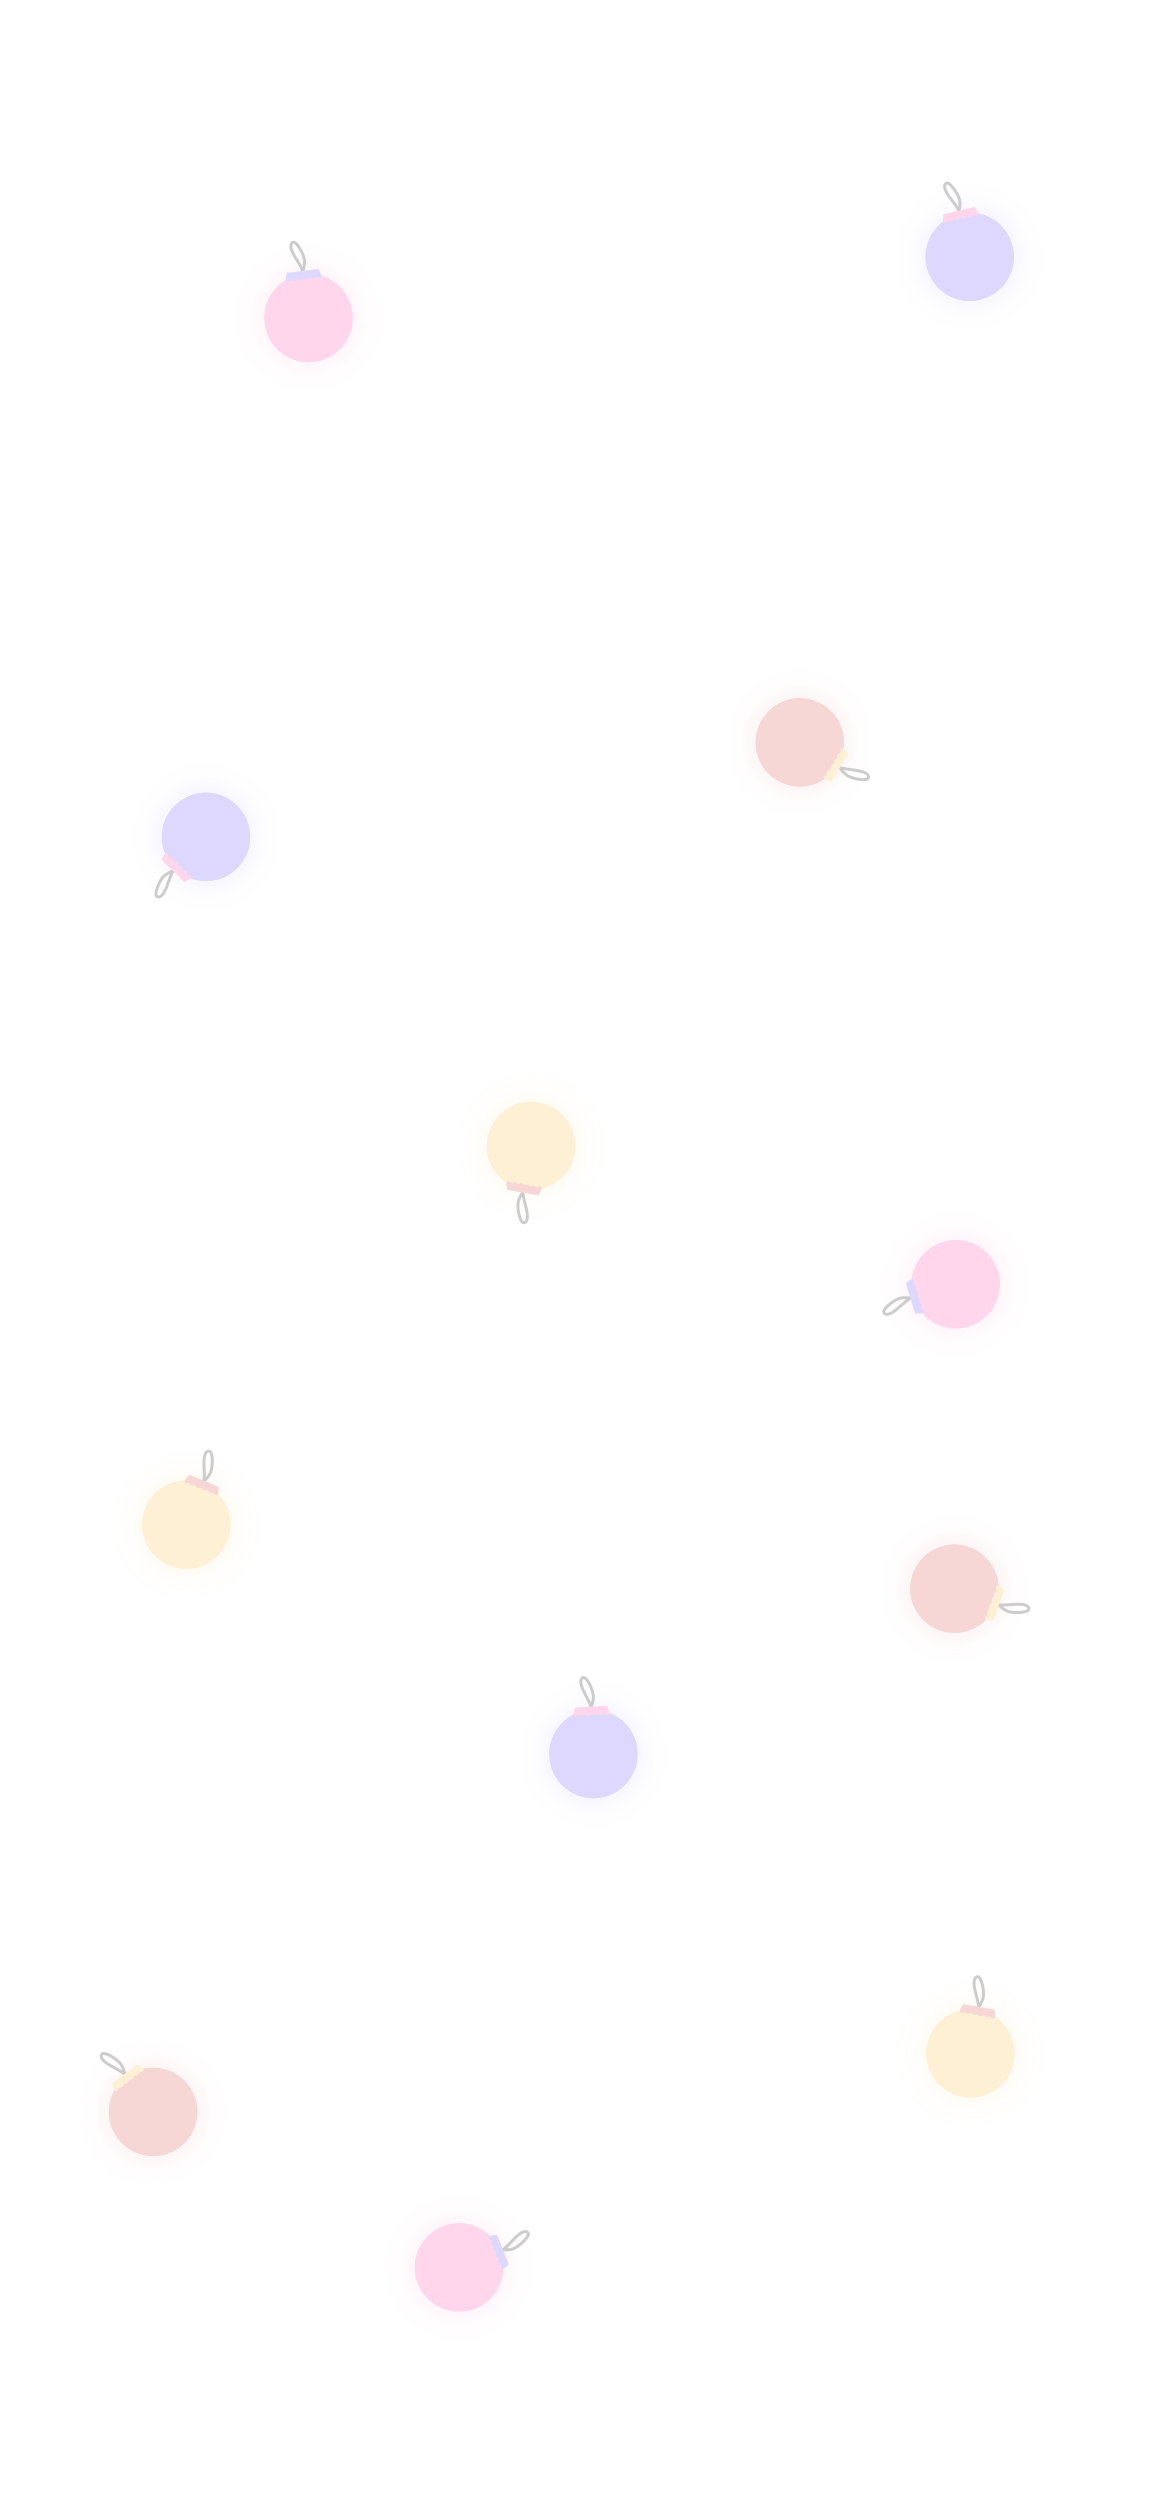
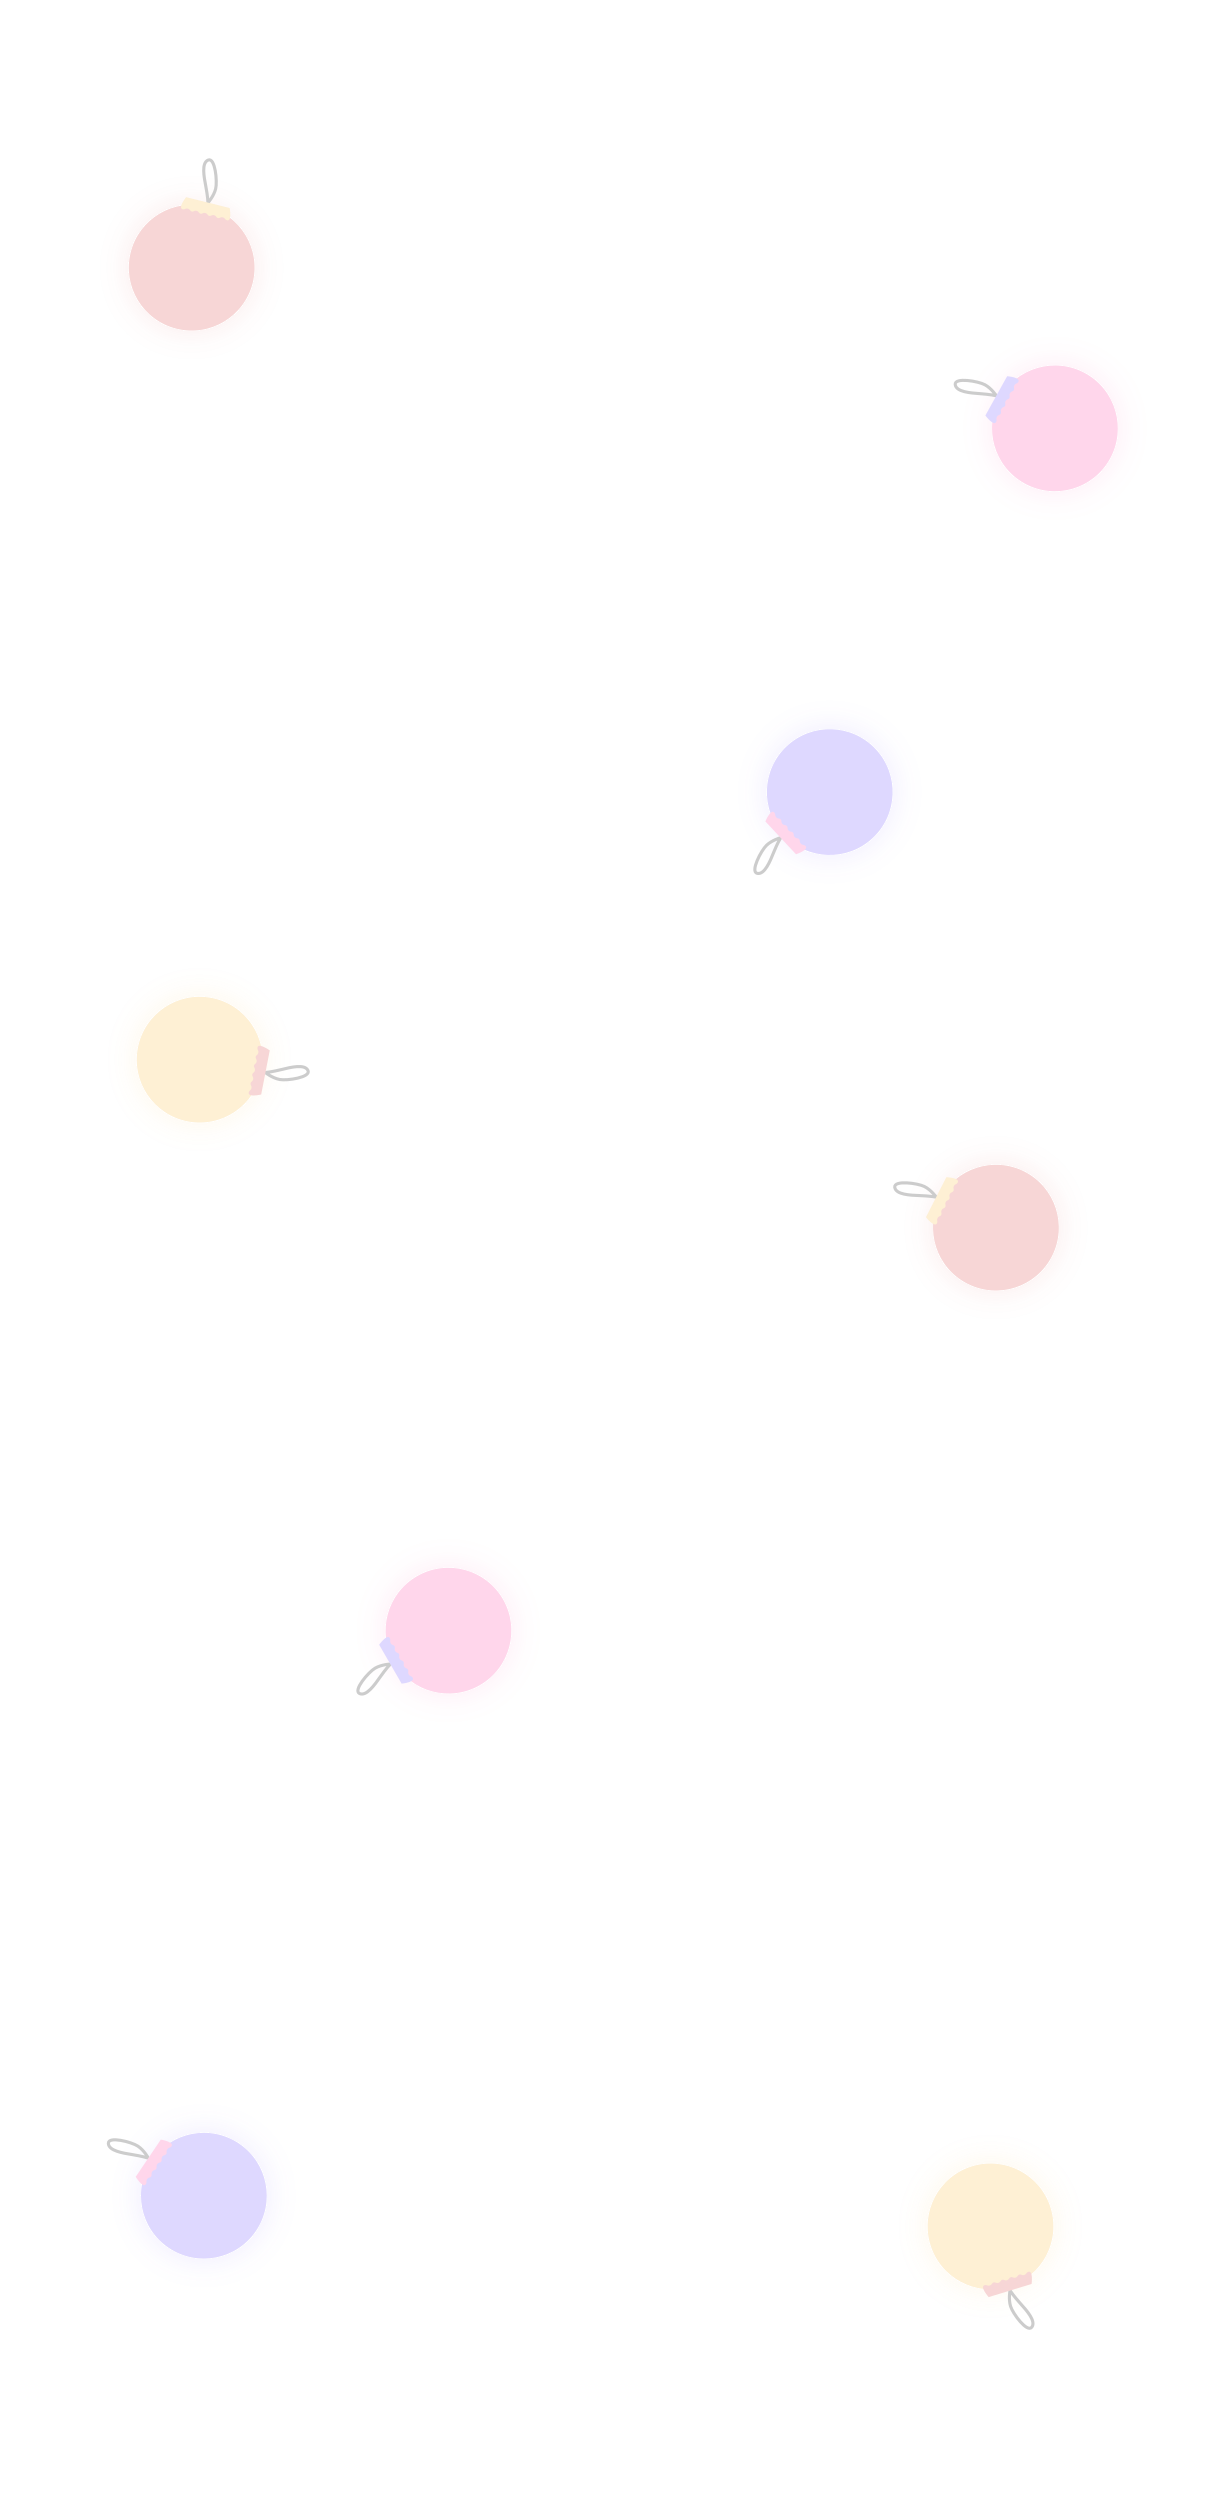
- <svg xmlns="http://www.w3.org/2000/svg" width="390" height="844" viewBox="0 0 390 844" fill="none">
+ <svg xmlns="http://www.w3.org/2000/svg" width="390" height="800" viewBox="0 0 390 800" fill="none">
  <g opacity="0.2">
-     <g filter="url(#filter0_d_571_2)">
-       <circle cx="322.194" cy="536.345" r="15" transform="rotate(110 322.194 536.345)" fill="#D53330" />
+     <g filter="url(#filter0_d_581_6)">
+       <circle cx="61.337" cy="85.659" r="20.122" transform="rotate(14 61.3367 85.6588)" fill="#D53330" />
    </g>
-     <path d="M340.304 544.001C338.599 543.38 337.218 541.848 337.218 541.848C337.218 541.848 338.848 541.926 341.131 541.728C343.415 541.529 346.84 541.232 347.32 542.951C347.8 544.67 342.009 544.621 340.304 544.001Z" stroke="black" />
-     <path d="M339.061 536.785L335.398 546.85C335.398 546.85 331.933 547.132 332.584 545.826C332.792 545.409 333.15 545.522 333.353 544.966C333.555 544.41 333.157 544.253 333.317 543.813C333.477 543.374 333.883 543.509 334.085 542.953C334.288 542.397 333.89 542.239 334.05 541.8C334.21 541.361 334.616 541.496 334.818 540.94C335.02 540.384 334.623 540.226 334.783 539.787C334.943 539.347 335.348 539.482 335.551 538.927C335.753 538.371 335.355 538.213 335.515 537.774C335.675 537.334 336.081 537.469 336.284 536.913C336.486 536.358 336.139 536.214 336.248 535.761C336.588 534.342 339.061 536.785 339.061 536.785Z" fill="#F8B229" />
-     <g filter="url(#filter1_d_571_2)">
-       <circle cx="270.008" cy="250.641" r="15" transform="rotate(122 270.008 250.641)" fill="#D53330" />
+     <path d="M69.011 60.425C68.422 62.786 66.572 64.844 66.572 64.844C66.572 64.844 66.448 62.658 65.863 59.64C65.278 56.621 64.4 52.093 66.626 51.212C68.853 50.331 69.6 58.063 69.011 60.425Z" stroke="black" />
+     <path d="M59.558 63.095L73.5 66.571C73.5 66.571 74.362 71.153 72.529 70.468C71.943 70.249 72.043 69.755 71.273 69.563C70.503 69.371 70.349 69.924 69.74 69.772C69.132 69.621 69.255 69.06 68.485 68.868C67.715 68.676 67.561 69.229 66.952 69.077C66.343 68.925 66.466 68.365 65.696 68.173C64.926 67.981 64.772 68.534 64.163 68.382C63.555 68.23 63.678 67.67 62.908 67.478C62.138 67.286 61.984 67.838 61.375 67.687C60.766 67.535 60.889 66.974 60.119 66.782C59.349 66.59 59.206 67.073 58.586 66.992C56.646 66.736 59.558 63.095 59.558 63.095Z" fill="#F8B229" />
+     <g filter="url(#filter1_d_581_6)">
+       <circle cx="318.695" cy="392.85" r="20.122" transform="rotate(-63 318.695 392.85)" fill="#D53330" />
    </g>
-     <path d="M286.13 261.894C284.592 260.933 283.559 259.147 283.559 259.147C283.559 259.147 285.137 259.562 287.412 259.843C289.687 260.124 293.099 260.545 293.211 262.326C293.323 264.107 287.669 262.856 286.13 261.894Z" stroke="black" />
-     <path d="M286.415 254.577L280.738 263.661C280.738 263.661 277.291 263.216 278.2 262.075C278.49 261.71 278.816 261.895 279.13 261.393C279.443 260.891 279.087 260.655 279.335 260.258C279.583 259.861 279.952 260.078 280.265 259.576C280.579 259.075 280.222 258.838 280.47 258.441C280.718 258.045 281.087 258.261 281.4 257.759C281.714 257.258 281.358 257.021 281.605 256.624C281.853 256.228 282.222 256.444 282.536 255.943C282.849 255.441 282.493 255.204 282.741 254.808C282.988 254.411 283.357 254.628 283.671 254.126C283.984 253.624 283.675 253.411 283.876 252.991C284.504 251.674 286.415 254.577 286.415 254.577Z" fill="#F8B229" />
-     <g filter="url(#filter2_d_571_2)">
-       <circle cx="51.704" cy="712.979" r="15" transform="rotate(-37 51.7041 712.979)" fill="#D53330" />
+     <path d="M295.834 379.696C298.003 380.801 299.591 383.066 299.591 383.066C299.591 383.066 297.434 382.696 294.361 382.587C291.289 382.478 286.679 382.314 286.321 379.947C285.963 377.579 293.665 378.591 295.834 379.696Z" stroke="black" />
+     <path d="M296.31 389.507L302.833 376.704C302.833 376.704 307.492 376.895 306.411 378.527C306.066 379.048 305.608 378.84 305.248 379.547C304.888 380.254 305.391 380.529 305.107 381.088C304.822 381.647 304.303 381.4 303.943 382.108C303.583 382.815 304.087 383.089 303.802 383.648C303.517 384.207 302.999 383.961 302.638 384.668C302.278 385.375 302.782 385.65 302.497 386.209C302.212 386.768 301.694 386.522 301.334 387.229C300.973 387.936 301.477 388.211 301.193 388.77C300.908 389.329 300.389 389.082 300.029 389.789C299.669 390.497 300.107 390.745 299.888 391.33C299.203 393.163 296.31 389.507 296.31 389.507Z" fill="#F8B229" />
+     <g filter="url(#filter2_d_581_6)">
+       <circle cx="63.879" cy="339.092" r="20.122" transform="rotate(101 63.8794 339.092)" fill="#F8B229" />
    </g>
-     <path d="M40.685 696.695C41.777 698.144 42.101 700.181 42.101 700.181C42.101 700.181 40.777 699.228 38.754 698.151C36.731 697.074 33.696 695.458 34.23 693.755C34.764 692.052 39.593 695.246 40.685 696.695Z" stroke="black" />
-     <path d="M37.798 703.424L46.352 696.978C46.352 696.978 49.411 698.628 48.154 699.369C47.752 699.605 47.514 699.316 47.041 699.672C46.569 700.028 46.817 700.376 46.443 700.658C46.07 700.939 45.803 700.605 45.33 700.961C44.858 701.317 45.106 701.666 44.732 701.947C44.359 702.229 44.092 701.894 43.619 702.25C43.147 702.606 43.395 702.955 43.021 703.236C42.648 703.518 42.381 703.183 41.908 703.54C41.436 703.896 41.684 704.244 41.31 704.526C40.937 704.807 40.67 704.473 40.197 704.829C39.725 705.185 39.937 705.494 39.599 705.815C38.541 706.819 37.798 703.424 37.798 703.424Z" fill="#F8B229" />
-     <g filter="url(#filter3_d_571_2)">
-       <circle cx="179.287" cy="386.857" r="15" transform="rotate(-170 179.287 386.857)" fill="#F8B229" />
+     <path d="M89.481 345.435C87.091 344.971 84.94 343.23 84.94 343.23C84.94 343.23 87.116 342.992 90.1 342.25C93.083 341.508 97.559 340.395 98.556 342.572C99.552 344.749 91.87 345.9 89.481 345.435Z" stroke="black" />
+     <path d="M86.319 336.135L83.578 350.24C83.578 350.24 79.047 351.34 79.635 349.474C79.823 348.878 80.321 348.952 80.473 348.173C80.624 347.394 80.064 347.269 80.184 346.653C80.303 346.037 80.87 346.131 81.021 345.352C81.172 344.573 80.612 344.448 80.732 343.832C80.852 343.216 81.418 343.31 81.57 342.531C81.721 341.752 81.161 341.627 81.281 341.011C81.4 340.395 81.966 340.489 82.118 339.71C82.269 338.931 81.709 338.806 81.829 338.19C81.948 337.574 82.515 337.668 82.666 336.889C82.818 336.11 82.328 335.992 82.377 335.369C82.53 333.418 86.319 336.135 86.319 336.135Z" fill="#D53330" />
+     <g filter="url(#filter3_d_581_6)">
+       <circle cx="316.965" cy="712.445" r="20.122" transform="rotate(163 316.965 712.445)" fill="#F8B229" />
    </g>
-     <path d="M174.892 406.021C175.207 404.235 176.476 402.608 176.476 402.608C176.476 402.608 176.682 404.227 177.274 406.441C177.866 408.656 178.754 411.977 177.144 412.748C175.535 413.519 174.577 407.808 174.892 406.021Z" stroke="black" />
-     <path d="M181.783 403.544L171.234 401.684C171.234 401.684 170.355 398.321 171.754 398.736C172.201 398.868 172.152 399.24 172.735 399.343C173.317 399.446 173.403 399.027 173.864 399.108C174.324 399.189 174.262 399.612 174.844 399.715C175.427 399.818 175.513 399.399 175.973 399.48C176.434 399.561 176.372 399.984 176.954 400.087C177.537 400.19 177.623 399.771 178.083 399.852C178.544 399.933 178.481 400.356 179.064 400.459C179.646 400.562 179.732 400.143 180.193 400.224C180.654 400.305 180.591 400.728 181.174 400.831C181.756 400.934 181.838 400.568 182.303 400.596C183.759 400.685 181.783 403.544 181.783 403.544Z" fill="#D53330" />
-     <g filter="url(#filter4_d_571_2)">
-       <circle cx="62.874" cy="514.751" r="15" transform="rotate(22 62.874 514.751)" fill="#F8B229" />
+     <path d="M323.384 738.027C322.672 735.699 323.199 732.983 323.199 732.983C323.199 732.983 324.43 734.792 326.487 737.078C328.543 739.364 331.627 742.794 330.172 744.696C328.718 746.598 324.095 740.355 323.384 738.027Z" stroke="black" />
+     <path d="M330.111 730.87L316.37 735.071C316.37 735.071 313.271 731.587 315.196 731.23C315.81 731.116 315.979 731.591 316.738 731.359C317.496 731.127 317.344 730.573 317.944 730.39C318.544 730.207 318.727 730.751 319.486 730.519C320.245 730.287 320.092 729.733 320.692 729.55C321.292 729.366 321.475 729.91 322.234 729.678C322.993 729.446 322.841 728.893 323.441 728.71C324.04 728.526 324.223 729.07 324.982 728.838C325.741 728.606 325.589 728.053 326.189 727.869C326.789 727.686 326.972 728.23 327.731 727.998C328.49 727.766 328.364 727.278 328.937 727.029C330.732 726.249 330.111 730.87 330.111 730.87Z" fill="#D53330" />
+     <g filter="url(#filter4_d_581_6)">
+       <circle cx="337.575" cy="137.077" r="20.122" transform="rotate(-61 337.575 137.077)" fill="#FF3399" />
    </g>
-     <path d="M71.157 496.919C70.477 498.601 68.898 499.928 68.898 499.928C68.898 499.928 69.033 498.302 68.915 496.013C68.796 493.724 68.618 490.291 70.353 489.871C72.087 489.451 71.837 495.237 71.157 496.919Z" stroke="black" />
-     <path d="M63.902 497.91L73.834 501.922C73.834 501.922 73.994 505.394 72.712 504.698C72.303 504.476 72.428 504.122 71.879 503.9C71.331 503.679 71.159 504.071 70.726 503.895C70.292 503.72 70.441 503.319 69.893 503.098C69.344 502.876 69.173 503.268 68.74 503.093C68.306 502.918 68.455 502.517 67.906 502.295C67.358 502.073 67.187 502.466 66.753 502.29C66.32 502.115 66.469 501.714 65.92 501.493C65.372 501.271 65.201 501.663 64.767 501.488C64.333 501.313 64.482 500.912 63.934 500.69C63.385 500.468 63.23 500.81 62.781 500.685C61.375 500.296 63.902 497.91 63.902 497.91Z" fill="#D53330" />
-     <g filter="url(#filter5_d_571_2)">
-       <circle cx="327.603" cy="693.268" r="15" transform="rotate(10 327.603 693.268)" fill="#F8B229" />
+     <path d="M315.186 123.133C317.315 124.313 318.823 126.633 318.823 126.633C318.823 126.633 316.68 126.187 313.613 125.971C310.546 125.755 305.946 125.43 305.671 123.052C305.395 120.674 313.058 121.953 315.186 123.133Z" stroke="black" />
+     <path d="M315.319 132.955L322.285 120.387C322.285 120.387 326.935 120.741 325.798 122.334C325.435 122.843 324.984 122.619 324.599 123.313C324.215 124.007 324.709 124.299 324.405 124.848C324.1 125.397 323.591 125.132 323.206 125.827C322.821 126.521 323.316 126.813 323.011 127.361C322.707 127.91 322.198 127.646 321.813 128.34C321.428 129.034 321.922 129.326 321.618 129.875C321.314 130.424 320.804 130.159 320.42 130.854C320.035 131.548 320.529 131.84 320.225 132.388C319.921 132.937 319.411 132.673 319.026 133.367C318.642 134.061 319.071 134.324 318.832 134.902C318.083 136.71 315.319 132.955 315.319 132.955Z" fill="#5C3DFF" />
+     <g filter="url(#filter5_d_581_6)">
+       <circle cx="143.511" cy="521.811" r="20.122" transform="rotate(-120 143.511 521.811)" fill="#FF3399" />
    </g>
-     <path d="M331.998 674.104C331.683 675.89 330.414 677.517 330.414 677.517C330.414 677.517 330.208 675.898 329.616 673.684C329.024 671.469 328.136 668.148 329.746 667.377C331.355 666.606 332.313 672.317 331.998 674.104Z" stroke="black" />
-     <path d="M325.107 676.581L335.656 678.441C335.656 678.441 336.535 681.804 335.136 681.389C334.689 681.257 334.738 680.885 334.156 680.782C333.573 680.679 333.487 681.098 333.026 681.017C332.566 680.936 332.628 680.513 332.046 680.41C331.463 680.307 331.377 680.726 330.917 680.645C330.456 680.564 330.519 680.141 329.936 680.038C329.353 679.935 329.267 680.354 328.807 680.273C328.346 680.192 328.409 679.769 327.826 679.666C327.244 679.563 327.158 679.982 326.697 679.901C326.237 679.82 326.299 679.397 325.716 679.294C325.134 679.191 325.052 679.557 324.587 679.529C323.131 679.44 325.107 676.581 325.107 676.581Z" fill="#D53330" />
-     <g filter="url(#filter6_d_571_2)">
-       <circle cx="322.648" cy="433.579" r="15" transform="rotate(-107 322.648 433.579)" fill="#FF3399" />
+     <path d="M120.028 533.82C122.136 532.603 124.901 532.505 124.901 532.505C124.901 532.505 123.415 534.112 121.651 536.63C119.886 539.147 117.238 542.924 115.058 541.935C112.877 540.946 117.92 535.037 120.028 533.82Z" stroke="black" />
+     <path d="M128.516 538.765L121.331 526.321C121.331 526.321 124.029 522.518 124.809 524.313C125.058 524.886 124.634 525.157 125.031 525.844C125.427 526.531 125.932 526.258 126.246 526.802C126.56 527.345 126.071 527.646 126.468 528.333C126.864 529.02 127.369 528.747 127.683 529.29C127.997 529.834 127.508 530.134 127.904 530.822C128.301 531.509 128.806 531.236 129.12 531.779C129.433 532.323 128.945 532.623 129.341 533.311C129.738 533.998 130.243 533.725 130.557 534.268C130.87 534.811 130.382 535.112 130.778 535.799C131.175 536.487 131.622 536.255 131.994 536.757C133.158 538.33 128.516 538.765 128.516 538.765Z" fill="#5C3DFF" />
+     <g filter="url(#filter6_d_581_6)">
+       <circle cx="65.238" cy="702.626" r="20.122" transform="rotate(-56 65.2383 702.626)" fill="#5C3DFF" />
    </g>
-     <path d="M303.577 438.364C305.312 437.833 307.337 438.226 307.337 438.226C307.337 438.226 305.988 439.144 304.284 440.677C302.58 442.21 300.024 444.509 298.606 443.425C297.188 442.341 301.842 438.894 303.577 438.364Z" stroke="black" />
-     <path d="M308.912 443.379L305.781 433.135C305.781 433.135 308.378 430.826 308.644 432.26C308.728 432.718 308.375 432.844 308.548 433.409C308.721 433.975 309.133 433.861 309.27 434.309C309.407 434.756 309.001 434.892 309.174 435.458C309.347 436.024 309.76 435.91 309.896 436.357C310.033 436.805 309.628 436.941 309.801 437.507C309.973 438.073 310.386 437.959 310.523 438.406C310.659 438.853 310.254 438.99 310.427 439.556C310.6 440.121 311.012 440.008 311.149 440.455C311.286 440.902 310.88 441.039 311.053 441.604C311.226 442.17 311.59 442.076 311.775 442.504C312.357 443.841 308.912 443.379 308.912 443.379Z" fill="#5C3DFF" />
-     <g filter="url(#filter7_d_571_2)">
-       <circle cx="104.167" cy="107.333" r="15" transform="rotate(-6.99999 104.167 107.333)" fill="#FF3399" />
+     <path d="M44.151 686.784C46.168 688.145 47.469 690.587 47.469 690.587C47.469 690.587 45.373 689.956 42.336 689.474C39.3 688.991 34.745 688.267 34.678 685.874C34.611 683.48 42.133 685.423 44.151 686.784Z" stroke="black" />
+     <path d="M43.427 696.58L51.462 684.667C51.462 684.667 56.062 685.425 54.791 686.913C54.385 687.388 53.956 687.125 53.512 687.783C53.068 688.441 53.535 688.775 53.184 689.295C52.833 689.816 52.349 689.508 51.905 690.166C51.461 690.824 51.928 691.158 51.577 691.678C51.226 692.198 50.742 691.89 50.298 692.548C49.854 693.206 50.321 693.54 49.97 694.06C49.619 694.581 49.135 694.273 48.691 694.931C48.247 695.589 48.714 695.923 48.363 696.443C48.012 696.963 47.528 696.656 47.084 697.313C46.64 697.971 47.045 698.271 46.756 698.826C45.853 700.561 43.427 696.58 43.427 696.58Z" fill="#FF3399" />
+     <g filter="url(#filter7_d_581_6)">
+       <circle cx="265.518" cy="253.468" r="20.122" transform="rotate(-133 265.518 253.468)" fill="#5C3DFF" />
    </g>
-     <path d="M102.766 87.722C102.987 89.522 102.249 91.448 102.249 91.448C102.249 91.448 101.579 89.961 100.366 88.016C99.152 86.072 97.332 83.155 98.646 81.947C99.96 80.739 102.545 85.921 102.766 87.722Z" stroke="black" />
-     <path d="M96.901 92.105L107.533 90.8C107.533 90.8 109.356 93.759 107.898 93.771C107.432 93.775 107.37 93.405 106.782 93.477C106.195 93.549 106.236 93.975 105.771 94.032C105.307 94.089 105.243 93.666 104.656 93.738C104.069 93.81 104.109 94.236 103.645 94.293C103.181 94.35 103.117 93.927 102.53 93.999C101.943 94.071 101.983 94.497 101.519 94.554C101.054 94.611 100.991 94.188 100.403 94.26C99.816 94.332 99.856 94.758 99.392 94.815C98.928 94.872 98.864 94.449 98.277 94.522C97.69 94.594 97.719 94.968 97.266 95.076C95.847 95.417 96.901 92.105 96.901 92.105Z" fill="#5C3DFF" />
-     <g filter="url(#filter8_d_571_2)">
-       <circle cx="154.961" cy="765.496" r="15" transform="rotate(68 154.961 765.496)" fill="#FF3399" />
-     </g>
-     <path d="M173.542 759.068C171.86 759.747 169.808 759.533 169.808 759.533C169.808 759.533 171.072 758.5 172.636 756.825C174.2 755.15 176.546 752.637 178.053 753.593C179.56 754.549 175.225 758.388 173.542 759.068Z" stroke="black" />
-     <path d="M167.79 754.537L171.803 764.468C171.803 764.468 169.416 766.996 169.027 765.59C168.902 765.141 169.244 764.985 169.022 764.436C168.8 763.888 168.399 764.037 168.224 763.604C168.049 763.17 168.441 762.999 168.22 762.45C167.998 761.902 167.597 762.051 167.422 761.617C167.247 761.184 167.639 761.012 167.417 760.464C167.195 759.915 166.794 760.064 166.619 759.631C166.444 759.197 166.836 759.026 166.614 758.477C166.393 757.929 165.992 758.078 165.817 757.645C165.641 757.211 166.034 757.04 165.812 756.491C165.59 755.943 165.237 756.068 165.014 755.658C164.318 754.376 167.79 754.537 167.79 754.537Z" fill="#5C3DFF" />
-     <g filter="url(#filter9_d_571_2)">
-       <circle cx="69.527" cy="282.535" r="15" transform="rotate(-136 69.5271 282.535)" fill="#5C3DFF" />
-     </g>
-     <path d="M55.167 295.965C56.428 294.66 58.389 294.022 58.389 294.022C58.389 294.022 57.655 295.479 56.907 297.645C56.16 299.812 55.039 303.062 53.273 302.802C51.507 302.541 53.907 297.271 55.167 295.965Z" stroke="black" />
-     <path d="M62.265 297.765L54.56 290.324C54.56 290.324 55.712 287.045 56.64 288.17C56.936 288.53 56.687 288.811 57.113 289.222C57.539 289.633 57.844 289.334 58.181 289.659C58.517 289.984 58.228 290.299 58.654 290.71C59.08 291.121 59.385 290.822 59.722 291.147C60.058 291.472 59.77 291.788 60.195 292.199C60.621 292.61 60.926 292.31 61.263 292.635C61.599 292.96 61.311 293.276 61.736 293.687C62.162 294.098 62.467 293.798 62.804 294.123C63.14 294.448 62.852 294.764 63.277 295.175C63.703 295.586 63.975 295.328 64.345 295.611C65.502 296.499 62.265 297.765 62.265 297.765Z" fill="#FF3399" />
-     <g filter="url(#filter10_d_571_2)">
-       <circle cx="200.346" cy="592.175" r="15" transform="rotate(-2.99998 200.346 592.175)" fill="#5C3DFF" />
-     </g>
-     <path d="M200.317 572.513C200.412 574.325 199.541 576.195 199.541 576.195C199.541 576.195 198.977 574.664 197.902 572.64C196.827 570.616 195.214 567.579 196.609 566.466C198.004 565.352 200.222 570.701 200.317 572.513Z" stroke="black" />
-     <path d="M194.16 576.477L204.857 575.917C204.857 575.917 206.47 578.996 205.014 578.906C204.549 578.878 204.512 578.504 203.922 578.535C203.331 578.566 203.341 578.994 202.874 579.018C202.407 579.043 202.373 578.616 201.782 578.647C201.192 578.678 201.202 579.106 200.735 579.131C200.268 579.155 200.234 578.729 199.643 578.76C199.052 578.79 199.063 579.218 198.596 579.243C198.129 579.267 198.094 578.841 197.504 578.872C196.913 578.903 196.923 579.33 196.456 579.355C195.989 579.379 195.955 578.953 195.364 578.984C194.773 579.015 194.776 579.39 194.317 579.467C192.878 579.708 194.16 576.477 194.16 576.477Z" fill="#FF3399" />
-     <g filter="url(#filter11_d_571_2)">
-       <circle cx="327.38" cy="86.708" r="15" transform="rotate(-13 327.38 86.7078)" fill="#5C3DFF" />
-     </g>
-     <path d="M323.937 67.35C324.345 69.118 323.812 71.111 323.812 71.111C323.812 71.111 322.99 69.701 321.58 67.894C320.17 66.087 318.055 63.377 319.235 62.038C320.415 60.699 323.529 65.582 323.937 67.35Z" stroke="black" />
-     <path d="M318.562 72.323L328.999 69.913C328.999 69.913 331.122 72.665 329.672 72.83C329.209 72.883 329.109 72.521 328.532 72.654C327.956 72.788 328.041 73.207 327.585 73.312C327.129 73.417 327.021 73.003 326.445 73.136C325.869 73.269 325.953 73.689 325.497 73.794C325.042 73.899 324.934 73.485 324.358 73.618C323.781 73.751 323.866 74.171 323.41 74.276C322.954 74.381 322.847 73.967 322.27 74.1C321.694 74.233 321.778 74.653 321.323 74.758C320.867 74.863 320.759 74.449 320.183 74.582C319.606 74.715 319.674 75.084 319.235 75.24C317.86 75.727 318.562 72.323 318.562 72.323Z" fill="#FF3399" />
+     <path d="M245.339 270.452C247.119 268.792 249.791 268.074 249.791 268.074C249.791 268.074 248.705 269.975 247.551 272.825C246.398 275.675 244.668 279.95 242.321 279.477C239.974 279.003 243.558 272.112 245.339 270.452Z" stroke="black" />
+     <path d="M254.721 273.361L244.921 262.852C244.921 262.852 246.694 258.54 247.858 260.113C248.23 260.615 247.877 260.975 248.418 261.555C248.96 262.135 249.39 261.756 249.818 262.215C250.246 262.674 249.837 263.076 250.378 263.657C250.92 264.237 251.35 263.858 251.778 264.316C252.206 264.775 251.797 265.178 252.338 265.759C252.88 266.339 253.31 265.959 253.738 266.418C254.166 266.877 253.757 267.28 254.298 267.86C254.84 268.441 255.27 268.061 255.698 268.52C256.126 268.979 255.717 269.382 256.258 269.962C256.799 270.543 257.182 270.216 257.658 270.622C259.146 271.893 254.721 273.361 254.721 273.361Z" fill="#FF3399" />
  </g>
  <defs>
-     <filter id="filter0_d_571_2" x="297.19" y="511.341" width="50.008" height="50.008" filterUnits="userSpaceOnUse" color-interpolation-filters="sRGB">
+     <filter id="filter0_d_581_6" x="31.21" y="55.532" width="60.253" height="60.253" filterUnits="userSpaceOnUse" color-interpolation-filters="sRGB">
      <feFlood flood-opacity="0" result="BackgroundImageFix" />
      <feColorMatrix in="SourceAlpha" type="matrix" values="0 0 0 0 0 0 0 0 0 0 0 0 0 0 0 0 0 0 127 0" result="hardAlpha" />
      <feOffset />
      <feGaussianBlur stdDeviation="5" />
      <feComposite in2="hardAlpha" operator="out" />
      <feColorMatrix type="matrix" values="0 0 0 0 0.835 0 0 0 0 0.2 0 0 0 0 0.188 0 0 0 0.5 0" />
-       <feBlend mode="normal" in2="BackgroundImageFix" result="effect1_dropShadow_571_2" />
-       <feBlend mode="normal" in="SourceGraphic" in2="effect1_dropShadow_571_2" result="shape" />
+       <feBlend mode="normal" in2="BackgroundImageFix" result="effect1_dropShadow_581_6" />
+       <feBlend mode="normal" in="SourceGraphic" in2="effect1_dropShadow_581_6" result="shape" />
    </filter>
-     <filter id="filter1_d_571_2" x="245.006" y="225.639" width="50.004" height="50.004" filterUnits="userSpaceOnUse" color-interpolation-filters="sRGB">
+     <filter id="filter1_d_581_6" x="288.569" y="362.723" width="60.252" height="60.252" filterUnits="userSpaceOnUse" color-interpolation-filters="sRGB">
      <feFlood flood-opacity="0" result="BackgroundImageFix" />
      <feColorMatrix in="SourceAlpha" type="matrix" values="0 0 0 0 0 0 0 0 0 0 0 0 0 0 0 0 0 0 127 0" result="hardAlpha" />
      <feOffset />
      <feGaussianBlur stdDeviation="5" />
      <feComposite in2="hardAlpha" operator="out" />
      <feColorMatrix type="matrix" values="0 0 0 0 0.835 0 0 0 0 0.2 0 0 0 0 0.188 0 0 0 0.5 0" />
-       <feBlend mode="normal" in2="BackgroundImageFix" result="effect1_dropShadow_571_2" />
-       <feBlend mode="normal" in="SourceGraphic" in2="effect1_dropShadow_571_2" result="shape" />
+       <feBlend mode="normal" in2="BackgroundImageFix" result="effect1_dropShadow_581_6" />
+       <feBlend mode="normal" in="SourceGraphic" in2="effect1_dropShadow_581_6" result="shape" />
    </filter>
-     <filter id="filter2_d_571_2" x="26.703" y="687.978" width="50.002" height="50.002" filterUnits="userSpaceOnUse" color-interpolation-filters="sRGB">
-       <feFlood flood-opacity="0" result="BackgroundImageFix" />
-       <feColorMatrix in="SourceAlpha" type="matrix" values="0 0 0 0 0 0 0 0 0 0 0 0 0 0 0 0 0 0 127 0" result="hardAlpha" />
-       <feOffset />
-       <feGaussianBlur stdDeviation="5" />
-       <feComposite in2="hardAlpha" operator="out" />
-       <feColorMatrix type="matrix" values="0 0 0 0 0.835 0 0 0 0 0.2 0 0 0 0 0.188 0 0 0 0.5 0" />
-       <feBlend mode="normal" in2="BackgroundImageFix" result="effect1_dropShadow_571_2" />
-       <feBlend mode="normal" in="SourceGraphic" in2="effect1_dropShadow_571_2" result="shape" />
-     </filter>
-     <filter id="filter3_d_571_2" x="154.284" y="361.854" width="50.005" height="50.005" filterUnits="userSpaceOnUse" color-interpolation-filters="sRGB">
+     <filter id="filter2_d_581_6" x="33.754" y="308.967" width="60.252" height="60.252" filterUnits="userSpaceOnUse" color-interpolation-filters="sRGB">
      <feFlood flood-opacity="0" result="BackgroundImageFix" />
      <feColorMatrix in="SourceAlpha" type="matrix" values="0 0 0 0 0 0 0 0 0 0 0 0 0 0 0 0 0 0 127 0" result="hardAlpha" />
      <feOffset />
      <feGaussianBlur stdDeviation="5" />
      <feComposite in2="hardAlpha" operator="out" />
      <feColorMatrix type="matrix" values="0 0 0 0 0.973 0 0 0 0 0.698 0 0 0 0 0.161 0 0 0 0.5 0" />
-       <feBlend mode="normal" in2="BackgroundImageFix" result="effect1_dropShadow_571_2" />
-       <feBlend mode="normal" in="SourceGraphic" in2="effect1_dropShadow_571_2" result="shape" />
+       <feBlend mode="normal" in2="BackgroundImageFix" result="effect1_dropShadow_581_6" />
+       <feBlend mode="normal" in="SourceGraphic" in2="effect1_dropShadow_581_6" result="shape" />
    </filter>
-     <filter id="filter4_d_571_2" x="37.87" y="489.747" width="50.008" height="50.008" filterUnits="userSpaceOnUse" color-interpolation-filters="sRGB">
+     <filter id="filter3_d_581_6" x="286.838" y="682.317" width="60.255" height="60.255" filterUnits="userSpaceOnUse" color-interpolation-filters="sRGB">
      <feFlood flood-opacity="0" result="BackgroundImageFix" />
      <feColorMatrix in="SourceAlpha" type="matrix" values="0 0 0 0 0 0 0 0 0 0 0 0 0 0 0 0 0 0 127 0" result="hardAlpha" />
      <feOffset />
      <feGaussianBlur stdDeviation="5" />
      <feComposite in2="hardAlpha" operator="out" />
      <feColorMatrix type="matrix" values="0 0 0 0 0.973 0 0 0 0 0.698 0 0 0 0 0.161 0 0 0 0.5 0" />
-       <feBlend mode="normal" in2="BackgroundImageFix" result="effect1_dropShadow_571_2" />
-       <feBlend mode="normal" in="SourceGraphic" in2="effect1_dropShadow_571_2" result="shape" />
+       <feBlend mode="normal" in2="BackgroundImageFix" result="effect1_dropShadow_581_6" />
+       <feBlend mode="normal" in="SourceGraphic" in2="effect1_dropShadow_581_6" result="shape" />
    </filter>
-     <filter id="filter5_d_571_2" x="302.601" y="668.265" width="50.005" height="50.005" filterUnits="userSpaceOnUse" color-interpolation-filters="sRGB">
-       <feFlood flood-opacity="0" result="BackgroundImageFix" />
-       <feColorMatrix in="SourceAlpha" type="matrix" values="0 0 0 0 0 0 0 0 0 0 0 0 0 0 0 0 0 0 127 0" result="hardAlpha" />
-       <feOffset />
-       <feGaussianBlur stdDeviation="5" />
-       <feComposite in2="hardAlpha" operator="out" />
-       <feColorMatrix type="matrix" values="0 0 0 0 0.973 0 0 0 0 0.698 0 0 0 0 0.161 0 0 0 0.5 0" />
-       <feBlend mode="normal" in2="BackgroundImageFix" result="effect1_dropShadow_571_2" />
-       <feBlend mode="normal" in="SourceGraphic" in2="effect1_dropShadow_571_2" result="shape" />
-     </filter>
-     <filter id="filter6_d_571_2" x="297.644" y="408.575" width="50.008" height="50.008" filterUnits="userSpaceOnUse" color-interpolation-filters="sRGB">
+     <filter id="filter4_d_581_6" x="307.449" y="106.951" width="60.251" height="60.251" filterUnits="userSpaceOnUse" color-interpolation-filters="sRGB">
      <feFlood flood-opacity="0" result="BackgroundImageFix" />
      <feColorMatrix in="SourceAlpha" type="matrix" values="0 0 0 0 0 0 0 0 0 0 0 0 0 0 0 0 0 0 127 0" result="hardAlpha" />
      <feOffset />
      <feGaussianBlur stdDeviation="5" />
      <feComposite in2="hardAlpha" operator="out" />
      <feColorMatrix type="matrix" values="0 0 0 0 1 0 0 0 0 0.2 0 0 0 0 0.6 0 0 0 0.5 0" />
-       <feBlend mode="normal" in2="BackgroundImageFix" result="effect1_dropShadow_571_2" />
-       <feBlend mode="normal" in="SourceGraphic" in2="effect1_dropShadow_571_2" result="shape" />
+       <feBlend mode="normal" in2="BackgroundImageFix" result="effect1_dropShadow_581_6" />
+       <feBlend mode="normal" in="SourceGraphic" in2="effect1_dropShadow_581_6" result="shape" />
    </filter>
-     <filter id="filter7_d_571_2" x="79.165" y="82.332" width="50.003" height="50.003" filterUnits="userSpaceOnUse" color-interpolation-filters="sRGB">
+     <filter id="filter5_d_581_6" x="113.386" y="491.686" width="60.251" height="60.251" filterUnits="userSpaceOnUse" color-interpolation-filters="sRGB">
      <feFlood flood-opacity="0" result="BackgroundImageFix" />
      <feColorMatrix in="SourceAlpha" type="matrix" values="0 0 0 0 0 0 0 0 0 0 0 0 0 0 0 0 0 0 127 0" result="hardAlpha" />
      <feOffset />
      <feGaussianBlur stdDeviation="5" />
      <feComposite in2="hardAlpha" operator="out" />
      <feColorMatrix type="matrix" values="0 0 0 0 1 0 0 0 0 0.2 0 0 0 0 0.6 0 0 0 0.5 0" />
-       <feBlend mode="normal" in2="BackgroundImageFix" result="effect1_dropShadow_571_2" />
-       <feBlend mode="normal" in="SourceGraphic" in2="effect1_dropShadow_571_2" result="shape" />
+       <feBlend mode="normal" in2="BackgroundImageFix" result="effect1_dropShadow_581_6" />
+       <feBlend mode="normal" in="SourceGraphic" in2="effect1_dropShadow_581_6" result="shape" />
    </filter>
-     <filter id="filter8_d_571_2" x="129.957" y="740.492" width="50.008" height="50.008" filterUnits="userSpaceOnUse" color-interpolation-filters="sRGB">
-       <feFlood flood-opacity="0" result="BackgroundImageFix" />
-       <feColorMatrix in="SourceAlpha" type="matrix" values="0 0 0 0 0 0 0 0 0 0 0 0 0 0 0 0 0 0 127 0" result="hardAlpha" />
-       <feOffset />
-       <feGaussianBlur stdDeviation="5" />
-       <feComposite in2="hardAlpha" operator="out" />
-       <feColorMatrix type="matrix" values="0 0 0 0 1 0 0 0 0 0.2 0 0 0 0 0.6 0 0 0 0.5 0" />
-       <feBlend mode="normal" in2="BackgroundImageFix" result="effect1_dropShadow_571_2" />
-       <feBlend mode="normal" in="SourceGraphic" in2="effect1_dropShadow_571_2" result="shape" />
-     </filter>
-     <filter id="filter9_d_571_2" x="44.527" y="257.535" width="50" height="50" filterUnits="userSpaceOnUse" color-interpolation-filters="sRGB">
+     <filter id="filter6_d_581_6" x="35.114" y="672.502" width="60.248" height="60.248" filterUnits="userSpaceOnUse" color-interpolation-filters="sRGB">
      <feFlood flood-opacity="0" result="BackgroundImageFix" />
      <feColorMatrix in="SourceAlpha" type="matrix" values="0 0 0 0 0 0 0 0 0 0 0 0 0 0 0 0 0 0 127 0" result="hardAlpha" />
      <feOffset />
      <feGaussianBlur stdDeviation="5" />
      <feComposite in2="hardAlpha" operator="out" />
      <feColorMatrix type="matrix" values="0 0 0 0 0.361 0 0 0 0 0.239 0 0 0 0 1 0 0 0 0.5 0" />
-       <feBlend mode="normal" in2="BackgroundImageFix" result="effect1_dropShadow_571_2" />
-       <feBlend mode="normal" in="SourceGraphic" in2="effect1_dropShadow_571_2" result="shape" />
+       <feBlend mode="normal" in2="BackgroundImageFix" result="effect1_dropShadow_581_6" />
+       <feBlend mode="normal" in="SourceGraphic" in2="effect1_dropShadow_581_6" result="shape" />
    </filter>
-     <filter id="filter10_d_571_2" x="175.346" y="567.175" width="50.001" height="50.001" filterUnits="userSpaceOnUse" color-interpolation-filters="sRGB">
+     <filter id="filter7_d_581_6" x="235.396" y="223.346" width="60.244" height="60.244" filterUnits="userSpaceOnUse" color-interpolation-filters="sRGB">
      <feFlood flood-opacity="0" result="BackgroundImageFix" />
      <feColorMatrix in="SourceAlpha" type="matrix" values="0 0 0 0 0 0 0 0 0 0 0 0 0 0 0 0 0 0 127 0" result="hardAlpha" />
      <feOffset />
      <feGaussianBlur stdDeviation="5" />
      <feComposite in2="hardAlpha" operator="out" />
      <feColorMatrix type="matrix" values="0 0 0 0 0.361 0 0 0 0 0.239 0 0 0 0 1 0 0 0 0.5 0" />
-       <feBlend mode="normal" in2="BackgroundImageFix" result="effect1_dropShadow_571_2" />
-       <feBlend mode="normal" in="SourceGraphic" in2="effect1_dropShadow_571_2" result="shape" />
-     </filter>
-     <filter id="filter11_d_571_2" x="302.376" y="61.705" width="50.007" height="50.007" filterUnits="userSpaceOnUse" color-interpolation-filters="sRGB">
-       <feFlood flood-opacity="0" result="BackgroundImageFix" />
-       <feColorMatrix in="SourceAlpha" type="matrix" values="0 0 0 0 0 0 0 0 0 0 0 0 0 0 0 0 0 0 127 0" result="hardAlpha" />
-       <feOffset />
-       <feGaussianBlur stdDeviation="5" />
-       <feComposite in2="hardAlpha" operator="out" />
-       <feColorMatrix type="matrix" values="0 0 0 0 0.361 0 0 0 0 0.239 0 0 0 0 1 0 0 0 0.5 0" />
-       <feBlend mode="normal" in2="BackgroundImageFix" result="effect1_dropShadow_571_2" />
-       <feBlend mode="normal" in="SourceGraphic" in2="effect1_dropShadow_571_2" result="shape" />
+       <feBlend mode="normal" in2="BackgroundImageFix" result="effect1_dropShadow_581_6" />
+       <feBlend mode="normal" in="SourceGraphic" in2="effect1_dropShadow_581_6" result="shape" />
    </filter>
  </defs>
</svg>
